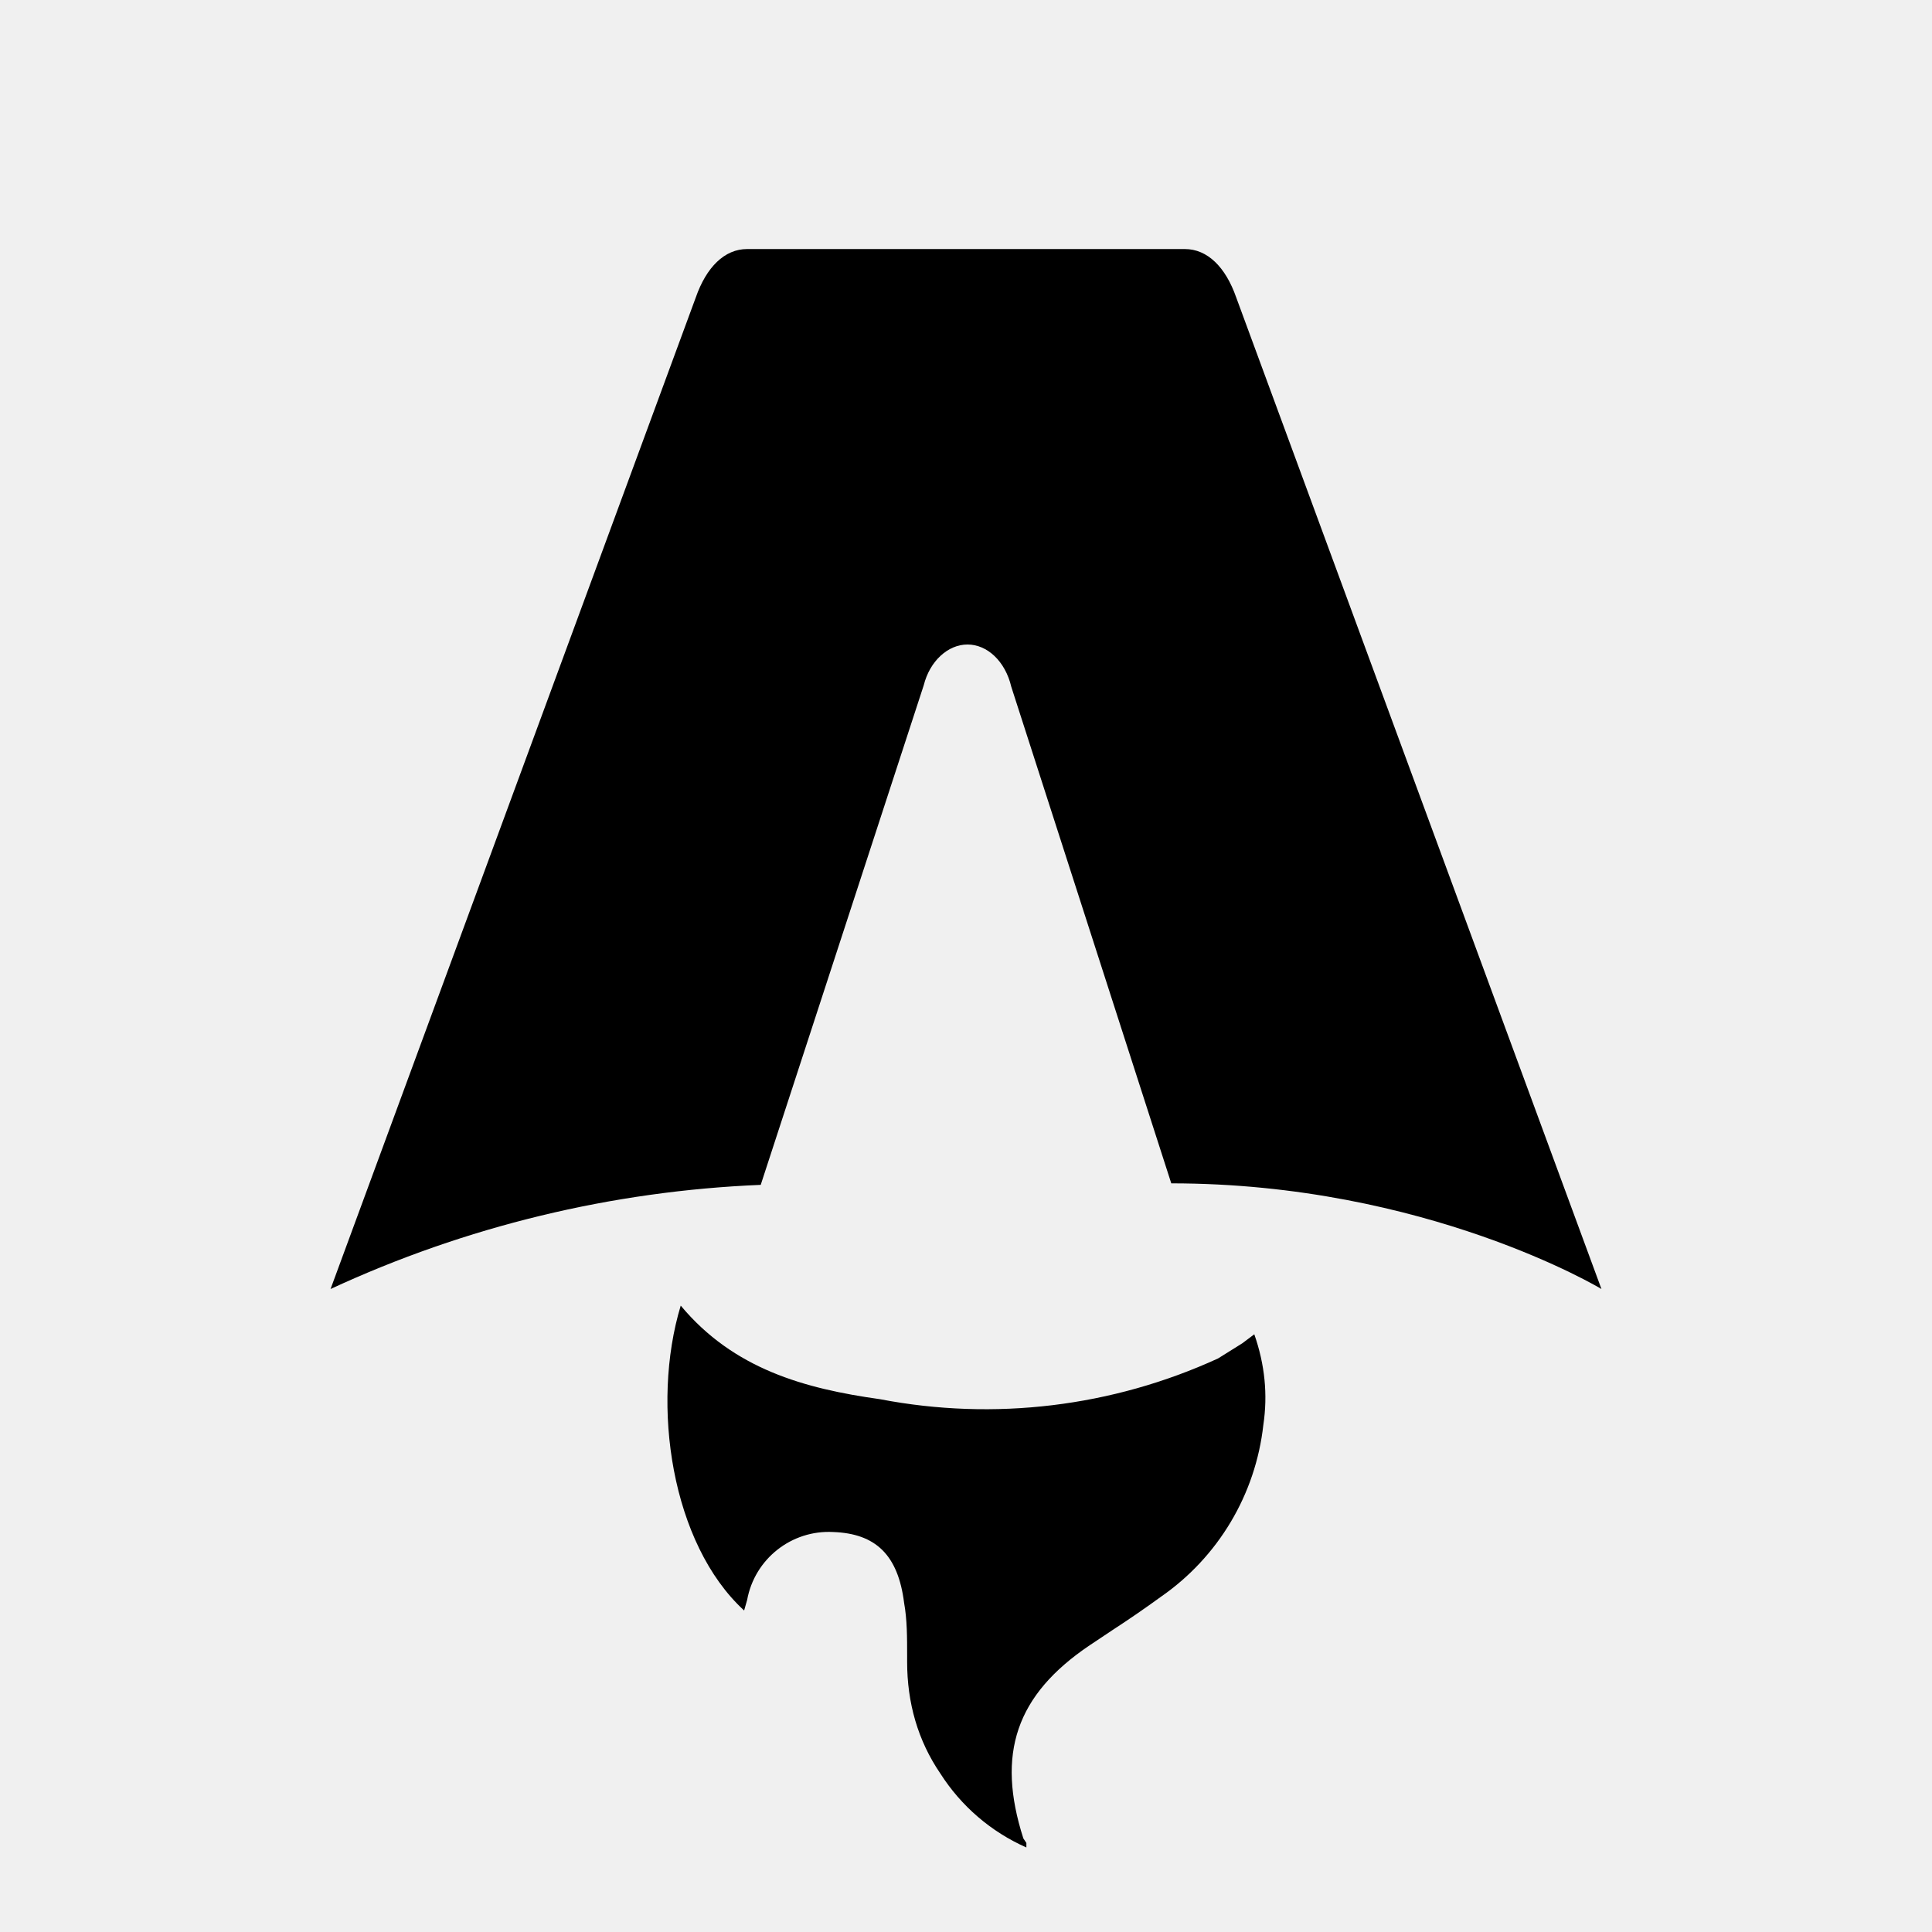
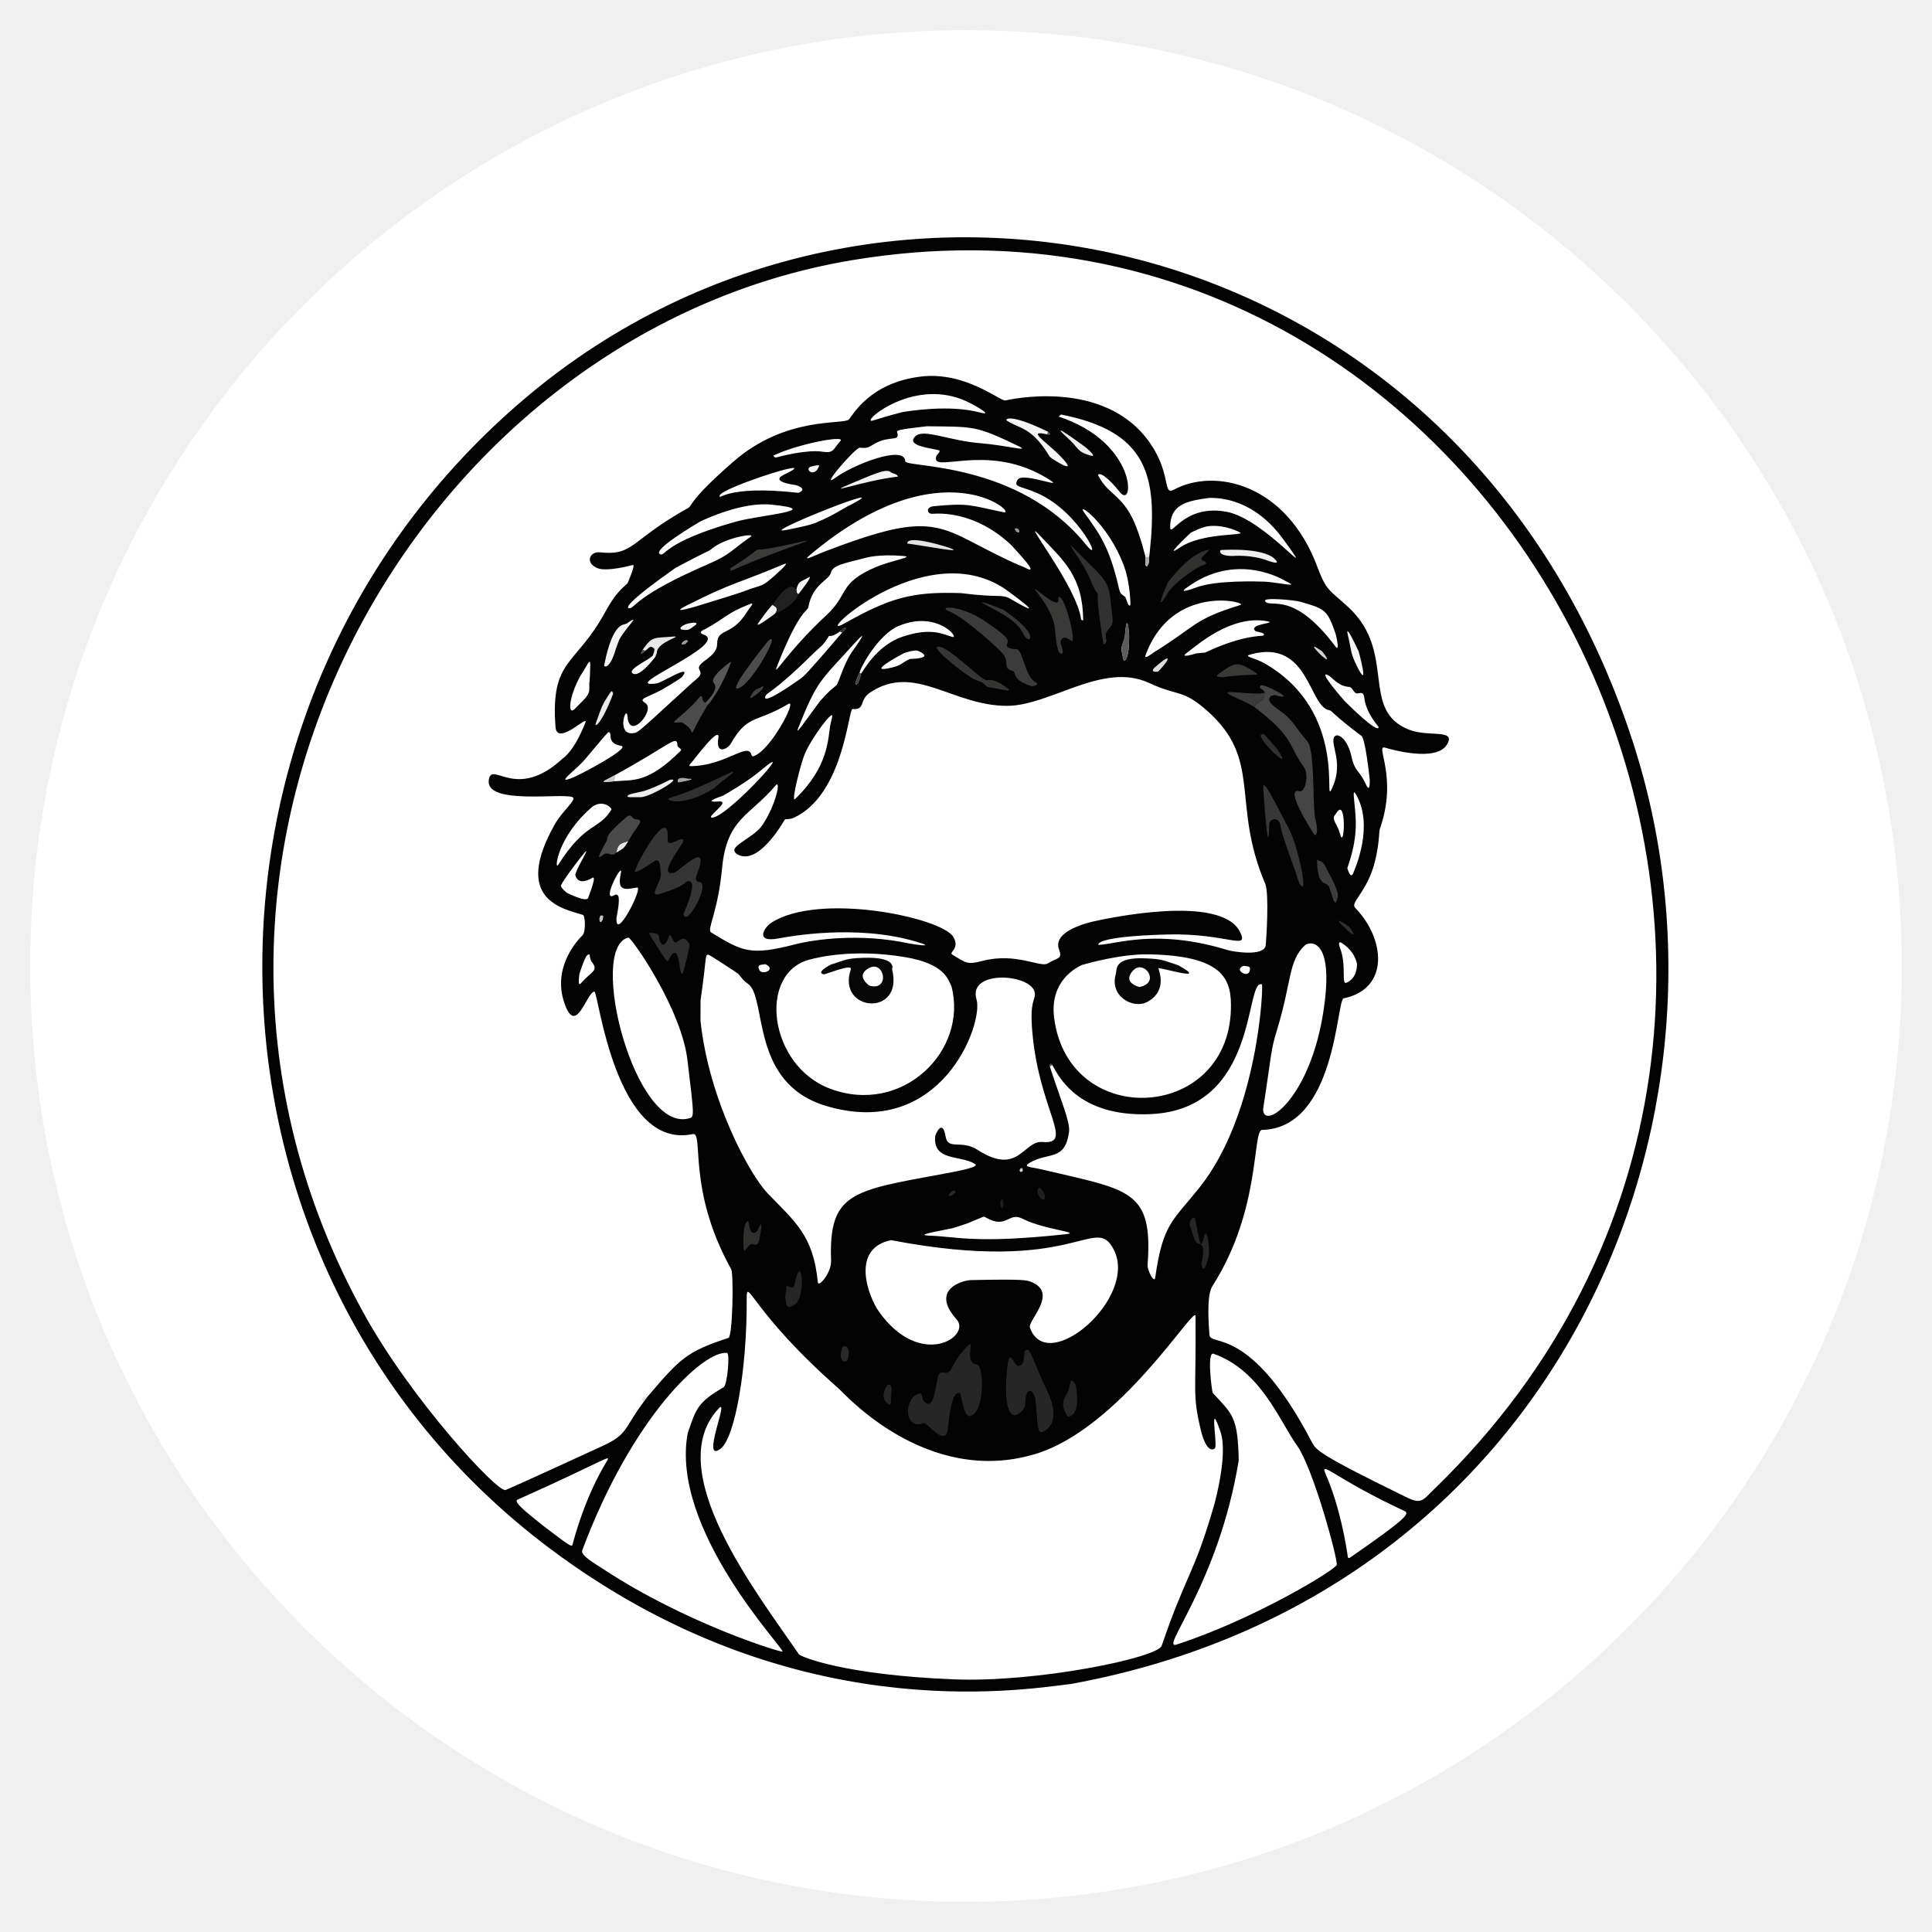
- <svg xmlns="http://www.w3.org/2000/svg" fill="none" viewBox="0 0 128 128">
-   <path d="M50.4 78.5a75.1 75.1 0 0 0-28.5 6.9l24.2-65.7c.7-2 1.9-3.2 3.4-3.2h29c1.5 0 2.7 1.2 3.4 3.2l24.2 65.7s-11.6-7-28.5-7L67 45.5c-.4-1.7-1.6-2.8-2.9-2.8-1.3 0-2.5 1.1-2.9 2.7L50.4 78.5Zm-1.1 28.2Zm-4.2-20.2c-2 6.6-.6 15.8 4.2 20.2a17.5 17.5 0 0 1 .2-.7 5.5 5.5 0 0 1 5.7-4.5c2.8.1 4.3 1.5 4.7 4.7.2 1.1.2 2.3.2 3.5v.4c0 2.7.7 5.2 2.2 7.4a13 13 0 0 0 5.7 4.9v-.3l-.2-.3c-1.8-5.6-.5-9.5 4.4-12.8l1.5-1a73 73 0 0 0 3.2-2.2 16 16 0 0 0 6.8-11.4c.3-2 .1-4-.6-6l-.8.6-1.6 1a37 37 0 0 1-22.4 2.7c-5-.7-9.7-2-13.2-6.2Z" />
-   <style>
-         path { fill: #000; }
-         @media (prefers-color-scheme: dark) {
-             path { fill: #FFF; }
-         }
-     </style>
+ <svg xmlns="http://www.w3.org/2000/svg" viewBox="0 0 128 128" style="fill-rule:evenodd;clip-rule:evenodd;stroke-linejoin:round;stroke-miterlimit:2;">
+   <circle cx="64" cy="64" r="62" fill="#fff" />
+   <g transform="translate(11 11) scale(0.0845)">
+     <g>
+       <g transform="matrix(1.119141,0,0,1.119141,71,53)">
+         <path d="M570.445,1016.104C534.068,1020.445 373.217,1047.16 205.169,920.956C-55.856,724.925 -64.457,328.58 188.754,114.807C437.549,-95.237 844.808,-7.801 963.666,354.444C1051.768,622.95 908.727,954.412 570.445,1016.104ZM273.9,814.8C270.329,814.661 269.405,815.573 270.922,818.819C257.123,837.183 260.469,841.027 242.421,849.328C236.992,851.825 178.773,878.605 174.407,880.21C168.941,882.22 108.502,817.182 74.959,756.235C-99.531,439.188 111.218,69.385 417.511,18.548C884.42,-58.948 1177.001,538.512 825.305,879.293C816.9,887.438 816.213,890.475 805.599,885.294C743.702,855.083 742.125,852.062 739.283,846.617C696.224,764.133 668.233,780.048 667.558,771.496C665.39,744.019 668.479,739.156 669.97,736.808C703.904,683.39 697.42,628.086 704.488,627.918C756.32,626.69 756.499,536.787 761.576,535.743C793.993,529.074 790.693,493.938 769.666,472.338C766.257,468.836 776.102,462.448 781.8,445.599C786.536,431.597 786.377,418.697 786.776,417.581C799.962,380.695 783.32,357.97 790.522,360.098C793.887,361.092 827.15,370.922 834.307,357.394C839.874,346.871 821.181,352.901 807.478,347.556C772.637,333.963 799.182,293.699 765.113,261.933C751.726,249.451 749.619,250.783 743.22,233.601C721.444,175.132 671.265,163.874 642.473,179.452C634.809,183.599 640.895,168.388 626.018,146.843C593.824,100.218 525.391,116.766 524.552,116.877C520.775,117.376 496.555,96.435 465.452,100.129C429.728,104.372 417.682,127.127 415.067,130.077C411.373,134.244 371.247,127.205 333.86,159.888C302.46,187.337 305.477,190.461 302.32,192.218C261.345,215.019 264.586,225.832 240.525,223.271C233.474,222.521 229.858,230.472 238.592,234.28C245.015,237.081 261.585,232.669 263.519,232.154C264.494,231.894 264.844,232.955 260.183,244.317C259.116,246.917 253.777,247.584 243.883,265.705C223.545,302.958 205.859,297.76 209.407,345.504C210.463,359.719 232.822,336.304 230.379,342.482C222.254,363.032 215.245,366.998 214.093,368.053C181.671,397.767 164.889,369.142 162.702,382.538C159.745,400.653 213.909,391.641 221.365,394.813C224.712,396.237 214.151,404.548 208.948,413.769C179.143,466.583 214.267,472.831 228.597,477.273C230.384,477.827 230.615,489.265 228.45,491.45C225.555,494.373 205.585,514.536 216.544,541.484C224.345,560.665 231.233,531.854 236.629,530.97C239.417,530.514 251.014,642.365 305.554,630.848C313.663,629.136 301.171,669.203 332.492,725.504C334.296,728.745 333.594,772.662 330.571,773.652C301.174,783.278 296.814,787.942 273.9,814.8ZM670.888,890.588C656.585,940.059 651.601,938.04 634.08,989.348C631.231,997.69 547.14,1015.19 488.489,1012.848C411.765,1009.784 381.11,997.032 379.88,995.23C350.858,952.733 283.009,866.297 323.848,822.958C331.486,814.852 310.717,862.381 325.192,851.183C335.004,843.592 343.677,795.865 343.367,746.499C343.262,729.697 346.372,755.11 407.81,809.141C412.091,812.906 469.485,877.744 545.373,855.041C605.173,837.151 657.732,749.328 657.814,758.36C658.307,812.444 655.507,812.67 661.358,837.536C665.615,855.628 671.173,851.814 671.605,850.56C673.056,846.352 667.087,815.16 675.333,839.548C680.506,854.849 671.953,886.63 670.888,890.588ZM589.626,498.29C589.872,492.071 634.562,491.078 638.516,490.99C679.649,490.076 695.114,502.352 689.203,489.649C676.33,461.982 594.619,480.033 586.579,481.809C584.126,482.351 557.04,488.334 562.22,501.621C564.92,508.547 560.538,507.245 554.347,511.279C549.363,514.526 532.202,503.36 508.507,509.528C497.554,512.38 497.317,510.934 487.627,505.308C484.25,503.347 493.147,501.345 488.118,492.723C480.215,479.174 394.442,461.08 360.65,482.745C356.027,485.709 348.326,496.993 365.563,493.786C373.101,492.383 419.627,483.727 461.38,495.816C479.217,500.981 457.847,497.434 457.522,497.364C422.285,489.708 390.057,494.667 377.591,497.855C345.852,505.973 340.713,503.124 318.44,489.571C315.167,487.579 323.147,476.098 326.126,444.474C329.421,409.49 345.65,407.957 363.598,386.616C367.483,381.995 364.008,400.082 354.336,414.381C347.5,424.488 327.076,430.046 337.647,435.232C351.693,442.123 368.251,413.591 369.876,410.793C370.602,409.542 372.729,410.924 376.376,409.24C411.375,393.079 414.55,332.861 417.489,333.085C426.686,333.788 422.091,326.717 429.596,321.647C460.755,300.598 487.208,330.701 525.5,330.829C556.099,330.932 592.759,299.637 625.351,314.823C645.629,324.272 648.418,319.002 665.315,333.703C705.29,368.482 682.348,398.435 706.624,455.444C709.529,462.267 707.367,495.111 707.002,498.454C706.071,506.967 683.091,502.794 680.638,502.038C630.203,486.5 602.014,498.058 589.626,498.29ZM310.982,551.486C311.113,537.577 310.95,537.653 311.123,536.464C315.465,506.673 313.948,505.159 316.489,505.161C317.304,505.162 337.171,518.251 337.439,518.555C340.804,522.382 340.251,522.673 344.373,525.669C357.828,535.45 345.407,594.911 398.649,611.02C479.556,635.501 509.459,553.329 504.38,536.537C497.874,515.032 544.589,518.546 545.269,532.492C545.512,537.479 541.542,537.101 543.482,559.502C548.203,614.017 573.354,638.357 550.5,636.386C537.293,635.247 533.821,660.491 505.219,641.948C493.646,634.445 484.391,642.487 482.701,632.475C480.486,619.357 475.487,631.329 475.386,632.486C473.841,650.04 493.124,645.446 503.299,651.744C506.634,653.808 494.185,656.298 480.572,658.804C417.21,670.472 400.772,671.922 402.485,719.5C402.792,728.034 393.594,738.727 393.198,734.612C390.023,701.671 377.119,692.213 357.864,672.17C345.888,659.705 317.075,607.943 310.982,551.486ZM302.03,840.402C289.488,908.115 370.571,992.042 368.444,993.413C367.36,994.112 301.178,973.83 243.725,936.139C236.729,931.55 226.778,926.082 228.165,922.382C263.325,828.553 313.387,782.184 329.562,784.174C331.834,784.453 329.694,806.723 327.278,808.142C308.951,818.9 308,822.913 302.03,840.402ZM688.08,859.487C687.417,828.698 683.843,827.371 669.89,812.192C669.349,811.604 665.507,783 670.437,784.738C703.664,796.449 716.749,832.097 728.985,849.144C739.955,864.428 756.999,926.393 756.776,932.532C756.661,935.722 698.529,971.004 644.497,988.481C632.269,992.436 673.826,946.115 688.08,859.487ZM578.427,512.295C582.093,511.253 605.845,504.498 625.497,504.917C674.772,505.968 682.286,520.623 682.621,539.498C684.082,621.954 568.97,629.143 558.757,549.473C555.345,522.861 575.367,513.696 578.427,512.295ZM486.829,527.373C498.63,572.383 452.444,618.146 401.686,599.009C358.775,582.831 350.833,518.06 387.516,508.563C392.701,507.22 417.791,500.724 454.436,506.894C482.062,511.545 484.442,522.467 486.829,527.373ZM557.492,582.51C561.179,588.566 574.172,619.258 626.517,616.851C702.579,613.354 692.043,521.578 704.312,525.951C705.482,526.368 701.888,616.711 660.453,668.463C641.535,692.091 634.979,693.575 629.543,731.517C628.938,735.739 623.94,726.313 624.222,722.478C628.101,669.705 611.634,670.145 550.458,655.69C542.145,653.726 536.67,653.998 541.256,651.186C554.62,642.991 566.233,650.315 569.178,629.47C570.177,622.397 563.401,607.23 555.722,583.499C555.849,583.398 555.856,583.457 557.492,582.51ZM444.505,705.151C574.427,730.122 587.012,686.196 600.404,711.551C618.197,745.239 553.767,800.711 541.797,766.42C540.091,761.534 562.212,742.081 542.554,734.371C539.42,733.142 537.437,732.364 500.493,733.138C494.513,733.264 471.681,739.743 490.373,760.613C501.161,772.659 465.054,796.136 435.96,755.163C428.9,745.22 415.527,711.145 444.505,705.151ZM302.031,580.53C306.535,617.519 306.544,618.709 303.556,619.647C265.06,631.733 231.579,500.037 260.437,493.158C262.38,492.695 298.502,543.959 302.031,580.53ZM705.141,613.465C711.373,573.216 710.229,573.084 715.036,557.374C725.252,523.985 722.686,509.554 734.519,498.522C737.261,495.965 755.166,492.248 747.614,543.517C738.38,606.199 705.378,628.723 705.141,613.465ZM469.522,134.958C502.754,135.382 503.346,134.257 533.39,148.668C543.274,153.409 525.558,148.307 507.469,146.872C484.915,145.082 467.623,136.534 461.761,141.809C453.818,148.955 474.122,150.405 478.205,151.862C479.538,152.338 476.387,155.391 476.367,155.443C471.088,169.319 509.862,146.24 551.246,169.897C572.771,182.201 536.34,165.73 532.976,172.691C530.38,178.063 534.832,176.403 547.294,181.96C576.892,195.157 593.899,233.747 581.125,217.957C533.577,159.187 454.584,164.1 454.446,159.5C454.085,147.502 417.331,162.214 405.699,170.914C393.196,180.266 419.608,149.703 422.611,149.972C428.574,150.505 428.357,149.724 433.67,146.832C443.767,141.335 450.888,146.016 448.808,139.377C448.301,137.76 449.205,137.279 469.522,134.958ZM528.753,218.245C532.869,222.868 549.682,240.302 538.303,233.987C535.263,232.301 534.682,233.566 499.22,214.996C472.153,200.822 456.8,200.297 398.506,222.516C390.416,225.6 381.295,230.537 387.98,224.923C480.428,147.282 534.021,197.358 523.433,195.196C499.096,190.227 499.196,188.606 474.529,190.958C468.422,191.541 469.765,196.526 473.5,196.279C478.246,195.966 503.413,194.304 528.753,218.245ZM201.347,905.684C193.509,899.205 179.081,888.643 182.77,886.994C242.997,860.069 248.512,854.861 245.651,859.545C230.061,885.068 222.641,913.511 221.354,918.443C220.875,920.28 219.505,919.546 201.347,905.684ZM764.139,924.538C763.447,920.037 759.231,892.603 749.2,869.606C744.211,858.166 754.114,871.626 804.259,894.952C807.872,896.632 806.181,899.83 766.409,927.328C764.205,928.851 764.582,927.048 764.139,924.538ZM779.859,382.492C779.873,382.831 780.275,392.847 777.11,385.716C772.648,375.668 769.409,377.283 767.131,366.58C763.874,351.279 754.196,347.725 754.378,355.496C754.535,362.213 760.839,373.384 753.15,389.241C747.007,401.908 765.214,335.251 706.611,301.31C698.624,296.684 690.572,296.355 696.587,294.731C737.298,283.744 737.072,331.219 751.458,333.901C753.738,334.326 752.776,335.863 774.13,351.962C776.759,353.945 779.591,380.022 779.859,382.492ZM563.528,126.711C624.591,138.704 631.388,169.964 625.696,223.519C623.783,224.17 623.704,223.803 622.534,225.498C620.584,219.134 621.184,219.127 617.07,207.662C608.062,182.558 596.93,184.016 589.65,169.45C588.962,168.074 592.561,165.885 604.881,181.188C614.962,193.711 617.376,146.387 561.876,128.175L563.528,126.711ZM284.372,319.26C285.516,318.599 297.043,311.94 298.268,310.339C305.632,300.717 283.926,314.594 280.435,315.089C251.332,319.219 332.146,287.644 313.272,280.943C308.32,279.185 313.804,277.36 314.711,276.853C330.203,268.181 328.885,266.137 345.508,259.572C349.468,258.008 346.012,261.133 343.335,265.396C332.599,282.496 322.72,275.984 322.651,287.491C322.592,297.351 307.202,300.251 310.291,305.618C312.532,309.512 309.395,310.801 304.384,315.366C267.583,348.884 267.743,349.613 263.473,350.013C251.718,351.116 259.22,329.179 259.86,338.374C261.069,355.735 279.886,333.518 272.293,328.829C267.075,325.606 273.088,325.469 284.372,319.26ZM426.434,227.2C426.773,227.141 435.25,224.333 453.405,225.852C460.963,226.485 445.084,228.857 433.598,233.732C407.795,244.682 414.774,252.841 399.754,266.781C370.201,294.208 360.193,314.121 365.245,301.483C380.829,262.497 385.918,265.081 386.581,261.517C389.599,245.292 401.292,242.759 402.394,237.465C403.545,231.933 414.222,230.524 426.434,227.2ZM493.479,251.847C458.46,250.582 442.988,255.601 411.44,273.295C387.82,286.543 467.209,210.741 524.253,248.875C524.795,249.238 559.337,274.106 528.295,255.965C521.867,252.209 521.23,255.409 493.479,251.847ZM346.746,365.422C344.568,355.421 328.426,373.143 303.701,373.063C302.106,373.057 304.864,370.35 305.046,370.171C305.813,369.418 325.145,343.296 323.512,353.501C321.577,365.595 330.126,360.981 332.209,357.329C344.023,336.626 349.676,343.06 372.51,329.54C379.344,325.493 359.517,363.597 347.572,366.235L346.746,365.422ZM487.571,696.8C498.457,693.425 498.262,693.335 508.645,688.938C509.931,688.394 509.871,688.932 513.462,690.586C525.944,696.338 527.179,685.312 536.673,690.167C552.088,698.048 579.134,699.699 566.397,701.051C503.491,707.726 491.643,702.749 471.262,701.982C461.965,701.631 473.188,699.682 487.571,696.8ZM667.498,185.132C669.675,185.341 696.455,182.919 719.06,213.83C745.846,250.458 707.17,199.908 679.433,194.843C647.306,188.977 639.149,217.152 640.111,203.486C641.15,188.738 653.816,187.063 667.498,185.132ZM628.46,293.436C628.077,293.736 621.546,298.852 622.748,295.523C641.208,244.394 695.309,258.349 689.268,260.189C655.804,270.382 658.283,275.134 628.46,293.436ZM310.649,201.758C314.355,200.009 340.145,187.837 360.464,189.851C399.444,193.715 352.201,197.111 335.597,201.819C283.781,216.512 286.559,226.703 282.502,224.495C277.149,221.582 308.158,203.232 310.649,201.758ZM293.367,234.268C316.186,221.973 316.623,222.734 318.309,221.243C327.869,212.784 350.174,209.525 346.241,212.271C331.193,222.778 332.416,224.599 315.659,231.862C266.184,253.304 265.156,262.059 261.486,262.414C258.1,262.743 259.347,258.205 293.367,234.268ZM452.416,125.05C431.189,130.566 429.956,132.261 430.216,130.452C430.785,126.497 465.505,100.548 500.285,118.914C500.916,119.246 518.015,128.275 506.548,125.251C485.149,119.609 456.688,124.34 452.416,125.05ZM401.878,344.541C400.278,353.917 400.727,373.655 377.271,396.099C374.183,399.053 381.236,371.238 383.974,364.705C388.864,353.035 404.474,332.444 403.237,338.498C403.138,338.984 403.136,338.946 401.878,344.541ZM658.461,294.046C657.944,294.208 645.88,297.966 651.699,293.72C658.308,288.898 682.233,267.081 707.512,271.464C716.687,273.055 694.537,273.083 699.65,278.351C700.486,279.212 707.219,279.325 705.451,281.451C704.689,282.366 692.376,280.393 664.501,293.503C664.501,293.503 658.945,294.003 658.461,294.046ZM251.325,379.184C290.409,357.839 294.55,350.736 294.813,358.453C294.869,360.109 298.369,361.06 297.15,362.273C274.087,385.215 264.085,382.589 250.542,383.661C251.102,382.55 250.911,382.559 251.325,379.184ZM422.449,307.517C423.296,303.272 435.978,280.68 449.686,274.906C476.892,263.448 492.741,283.929 487.498,282.549C481.306,280.92 472.944,275.507 452.474,282.419C433.833,288.714 424.527,307.511 423.453,308.259L422.449,307.517ZM705.488,243.804C701.725,243.677 672.364,242.685 658.596,247.786C658.002,248.007 645.578,252.61 650.728,248.711C686.685,221.487 720.476,243.231 721.396,243.657C730.838,248.026 718.727,244.969 708.455,243.972C707.469,243.876 706.474,243.9 705.488,243.804ZM235.404,401.373C242.96,396.248 249.176,402.579 248.587,403.54C239.638,418.136 230.464,411.986 211.268,442.267C208.484,446.658 210.386,422.6 235.404,401.373ZM311.367,260.085C310.611,260.323 286.883,267.786 301.462,260.438C334.582,243.744 335.385,245.898 369.508,231.555C375.137,229.189 361.415,240.924 360.598,241.623C354.037,247.234 353.642,246.233 345.663,248.99C344.642,249.343 344.875,249.964 311.367,260.085ZM377.587,176.123C386.779,178.877 379.959,181.638 379.499,181.585C327.435,175.682 323.546,187.79 324.431,183.472C325.57,177.911 399.612,154.381 369.65,168.793C359.073,173.881 376.729,176.019 377.587,176.123ZM394.643,327.624C382.228,344.393 376.879,352.729 379.767,345.552C392.997,312.68 394.782,313.635 418.471,287.468C431.562,273.006 418.207,291.519 417.996,291.797C411.606,300.236 407.778,314.934 406.298,316.305C402.457,319.862 402.039,319.263 394.643,327.624ZM604.174,248.547C597.673,220.148 591.098,210.948 579.776,195.35C573.713,186.997 596.332,202.537 607.544,232.483C612.191,244.894 612.284,260.092 612.143,260.259C610.512,262.179 609.279,255.076 608.502,254.497C605.377,252.169 605.135,252.333 604.174,248.547ZM756.04,280.612C756.202,281.281 759.234,293.803 755.799,289.22C725.676,249.015 710.041,263.076 706.536,257.481C704.701,254.553 727.349,256.752 731.372,257.929C748.716,263 750.114,263.432 756.04,280.612ZM243.443,352.454C246.35,349.484 246.219,349.222 246.576,349.253C249.986,349.549 244.281,356.883 255.414,358.848C262.335,360.07 228.953,377.905 222.553,380.645C207.444,387.113 223.447,376.122 230.16,368.223C236.945,360.239 236.716,360.327 243.443,352.454ZM762.393,327.601C761.242,326.292 742.993,305.525 750.569,309.296C753.898,310.953 757.453,317.057 765.499,317.568C767.957,317.723 768.644,322.708 771.458,322.084C776.586,320.948 775.44,323.496 776.646,328.456C778.87,337.61 785.821,345.074 785.964,345.513C786.698,347.764 783.083,348.156 762.393,327.601ZM408.608,278.817C409.14,279.043 409.671,279.269 410.203,279.495C384.957,309.005 383.665,309.929 380.815,311.967C379.028,313.246 354.757,330.61 356.349,324.444C357.229,321.039 360.121,323.604 389.074,295.083C395.512,288.741 396.278,289.547 400.992,281.925C401.338,281.365 402.153,283.33 408.608,278.817ZM326.65,393.83C328.975,392.521 343.622,384.273 354.33,375.232C379.892,353.65 330.762,407.979 319.531,409.095C313.149,409.729 333.826,396.953 323.427,397.826C311.323,398.842 326.26,393.957 326.65,393.83ZM579.098,271.131C578.982,271.069 577.646,270.357 577.646,270.357C575.15,247.497 532.792,194.671 549.162,211.91C565.768,229.397 578.994,240.528 579.098,271.131ZM217.32,461.784C216.905,461.448 212.608,457.965 213.328,456.439C215.334,452.186 224.681,440.07 225.739,438.699C239.153,421.312 222.529,446.644 223.337,449.536C225.655,457.837 235.317,451.156 235.531,451.153C236.7,451.14 237.255,451.952 232.286,465.393C231.086,468.642 218.423,462.333 217.32,461.784ZM252.154,479.462C253.429,472.3 255.793,460.447 250.505,463.515C240.788,469.152 257.525,437.723 255.136,448.493C252.235,461.563 259.003,459.309 266.558,458.118C271.212,457.384 251.208,496.843 252.154,479.462ZM764.172,444.532C764.262,443.498 770.348,429.328 770.092,412.507C769.906,400.272 766.897,387.257 770.163,392.792C782.899,414.386 769.925,444.233 768.153,448.309C766.354,452.449 764.288,444.955 764.172,444.532ZM654.508,209.512C655.489,209 662.584,205.293 667.531,204.863C679.387,203.835 689.269,209.469 689.356,209.594C690.751,211.579 661.956,209.609 646.721,219.99C634.269,228.473 653.746,210.226 654.508,209.512ZM554.273,138.706C554.354,139.886 554.395,139.768 553.504,140.576C538.752,137.241 553.718,145.927 564.061,156.885C576.957,170.547 556.267,157.245 555.731,156.358C543.087,135.432 535.298,137.088 525.795,131.121C523.799,129.867 527.638,125.712 554.273,138.706ZM393.632,201.702C391.961,202.637 389.438,204.047 370.467,207.73C349.64,211.773 458.398,168.634 412.677,191.833C412.145,192.103 401.054,198.857 393.632,201.702ZM361.837,155.658C377.818,147.627 412.991,140.828 409.05,145.242C403.675,151.262 404.477,154.016 396.469,152.786C385.488,151.098 367.01,156.038 364.522,156.703C362.596,157.218 362.993,156.108 361.837,155.658ZM226.89,309.75C231.555,302.939 233.868,296.105 233.757,302.398C233.542,314.578 233.021,314.47 233.08,315.52C233.514,323.249 232.511,323.25 222.913,332.98C217.944,338.017 218.454,325.017 226.89,309.75ZM770.906,511.425C770.938,512.643 771.169,521.527 763.602,524.798C759.703,526.483 763.77,512.833 759.121,500.637C759.012,500.35 756.883,494.765 760.277,496.983C769.508,503.018 770.527,510.304 770.906,511.425ZM251.794,290.573C247.615,305.501 243.291,303.64 243.513,302.499C249.608,271.276 257.42,274.46 259.303,273.139C270.716,265.134 258.007,276.594 253.98,284.721C253.759,285.169 253.819,285.154 251.794,290.573ZM453.659,293.843C454.417,293.587 461.218,291.285 463.555,292.344C475.877,297.929 457.798,297.932 457.699,297.978C451.501,300.87 452.296,302.155 445.579,303.862C424.472,309.222 452.748,294.323 453.659,293.843ZM683.508,225.826C673.236,225.746 674.858,221.726 675.573,221.682C678.749,221.489 708.211,219.697 714.571,229.459C716.218,231.987 709.058,229.316 708.61,229.15C696.366,224.583 684.608,225.833 683.508,225.826ZM449.247,170.236C424.291,173.116 394.306,184.543 417.585,174.662C436.356,166.694 441.669,164.637 444.656,167.367C445.351,168.002 449.213,168.443 449.247,170.236ZM226.222,518.448C226.56,517.388 229.866,507.022 231.581,505.612C234.462,503.244 232.558,507.282 234.863,510.25C239.869,516.695 234.654,516.604 227.231,525.205C224.659,528.185 226.136,518.987 226.222,518.448ZM772.076,292.667C772.309,293.518 779.826,320.856 771.207,303.662C765.975,293.226 767.337,292.906 764.588,281.501C762.05,270.974 771.624,291.691 772.076,292.667ZM269.478,394.805C260.429,394.827 260.135,394.943 259.926,394.207C259.433,392.464 267.685,391.718 272.398,390.188C279.778,387.792 289.318,382.708 289.53,382.666C299.372,380.717 276.274,394.371 269.478,394.805ZM270.511,291.5C277.206,281.812 278.742,283.454 290.522,282.405C301.34,281.442 280.644,285.437 280.425,293.471C280.407,294.132 279.431,296.271 279.324,296.506C278.744,296.224 278.163,295.943 277.583,295.661C277.992,294.099 279.336,291.363 278.444,290.589C275.581,288.104 275.444,290.035 272.346,292.161C271.734,291.94 271.122,291.72 270.511,291.5ZM611.28,280.505C611.639,299.37 607.712,300.033 607.379,298.59C605.608,290.92 605.172,290.749 608.22,283.433C608.238,283.392 609.531,261.625 611.28,280.505ZM755.57,412.456C753.921,408.5 754.664,408.468 757.056,405.124C763.537,396.063 762.208,430.474 759.389,421.576C757.871,416.784 757.884,416.908 755.57,412.456ZM455.842,217.101C455.699,211.113 479.408,218.293 481.367,218.886C503.644,225.632 466.698,218.403 455.842,217.101ZM248.495,320.493C249.603,321.23 249.544,321.191 249.703,322.541C241.974,343.135 236.07,347.281 237.833,342.525C242.123,330.959 241.533,330.769 248.495,320.493ZM580.52,149.478C580.967,149.846 589.477,156.871 584.498,155.529C574.518,152.84 576.204,150.35 568.561,143.453C551.8,128.33 579.657,148.842 580.52,149.478ZM361.424,260.057C361.95,260.66 366.669,261.85 363.25,266.205C362.408,266.844 347.904,277.859 351.661,272.554C358.248,263.252 360.529,260.957 361.424,260.057ZM277.583,295.661C278.163,295.943 278.744,296.224 279.324,296.506C278.384,297.756 268.409,311.012 263.662,308.203C259.162,305.54 274.134,299.089 277.583,295.661ZM378.167,249.52C379.602,243.254 380.967,244.237 386.624,240.881C390.96,238.309 380.222,251.776 379.538,252.634C378.061,251.508 378.423,251.394 378.167,249.52ZM630.687,302.73C631.201,302.272 639.063,295.266 638.145,298.448C637.454,300.845 632.26,306.145 631.671,306.746C631.389,307.033 623.997,307.803 630.687,302.73ZM296.835,276.444C298.84,272.478 311.726,271.186 307.342,274.329C302.977,277.459 303.076,278.172 297.579,277.336L296.835,276.444ZM691.551,512.959C695.004,513.549 696.627,513.042 695.752,516.575C694.432,521.907 684.117,515.552 691.551,512.959ZM356.44,511.82C364.599,515.471 353.942,520.089 352.113,515.694C350.629,512.127 352.543,512.39 356.44,511.82ZM392.643,165.587C388.766,169.942 384.056,164.493 388.376,163.24C388.825,163.109 393.852,161.651 394.19,162.615C394.278,162.868 394.075,162.835 392.643,165.587ZM260.474,425.481C257.358,430.826 257.176,430.554 251.93,433.696C253.42,427.296 254.38,427.568 260.474,425.481ZM251.325,379.184C250.911,382.559 251.102,382.55 250.542,383.661C250.071,383.734 239.317,385.41 244.662,382.696C248.127,380.936 247.902,380.988 251.325,379.184ZM302.106,381.898C310.86,381.775 295.609,384.454 295.515,384.441C294.996,384.366 293.371,379.884 302.106,381.898ZM422.449,307.517L423.453,308.259C421.865,316.774 419.643,316.143 419.504,315.498C419.228,314.212 422.154,308.13 422.449,307.517ZM622.634,226.499C623.529,226.502 624.424,226.505 625.319,226.508C624.83,230.204 625.879,230.412 623.612,233.254L622.816,232.388L622.634,226.499ZM746.426,292.574C746.607,292.799 754.151,302.167 746.68,296.185C746.454,296.004 733.788,283.814 746.426,292.574ZM242.553,480.509C240.102,485.762 239.258,477.853 241.522,477.708C243.549,477.578 242.622,478.537 242.553,480.509ZM300.472,287.447C294.656,289.275 299.713,284.26 301.374,284.842C303.297,285.517 301.493,285.847 300.472,287.447ZM273.9,814.8L270.922,818.819C269.405,815.573 270.329,814.661 273.9,814.8ZM625.696,223.519L625.319,226.508C624.424,226.505 623.529,226.502 622.634,226.499L622.534,225.498C623.704,223.803 623.783,224.17 625.696,223.519ZM408.608,278.817C408.849,278.606 411.614,276.175 411.614,276.175C414.489,276.25 411.924,277.361 410.203,279.495C409.671,279.269 409.14,279.043 408.608,278.817ZM536.818,656.579C534.547,658.9 533.835,655.363 535.572,654.861C537.004,654.446 536.437,655.256 536.818,656.579ZM270.511,291.5C271.122,291.72 271.734,291.94 272.346,292.161C272.261,292.292 267.152,297.371 270.511,291.5ZM554.273,138.706C558.284,141.683 553.656,140.631 553.504,140.576C554.395,139.768 554.354,139.886 554.273,138.706ZM557.492,582.51C555.856,583.457 555.849,583.398 555.722,583.499C555.722,581.626 556.5,581.052 557.492,582.51Z" style="fill:rgb(2,2,2);fill-opacity:0.99;" />
+         <path d="M477.659,799.568C479.269,797.967 479.053,797.382 480.412,797.758C488.206,799.91 484.711,793.306 497.692,779.666C504.537,772.475 494.72,790.939 504.521,792.317C509.67,793.041 509.559,819.638 503.298,826.285C494.852,835.252 494.602,813.411 492.549,812.416C486.314,809.394 484.323,837.333 484.135,838.413C482.116,849.972 469.377,832.511 467.438,833.294C453.618,838.873 452.836,815.625 464.503,812.516C466.649,811.944 465.916,816.569 467.697,818.282C474.937,825.247 475.467,807.016 477.659,799.568Z" style="fill:rgb(37,38,37);" />
+         <path d="M298.628,426.564C294.829,432.756 281.337,450.771 292.548,447.666C296.32,446.622 315.706,426.229 310.103,444.376C308.391,449.921 305.459,453.403 310.548,454.349C318.039,455.741 300.596,487.087 299.123,476.605C299.078,476.284 310.928,451.401 301.56,453.841C299.938,454.263 301.167,456.737 282.533,462.613C273.936,465.324 283.782,454.004 283.18,448.556C282.826,445.35 283.166,436.58 278.597,439.706C266.278,448.133 264.745,447.67 265.042,446.495C266.566,440.462 289.469,399.035 287.965,424.488C287.515,432.099 300.789,419.138 298.628,426.564Z" style="fill:rgb(53,53,53);" />
+         <path d="M545.425,815.519C542.339,807.075 539.817,812.071 539.625,812.555C536.986,819.198 540.676,820.716 535.522,825.522C525.04,835.296 523.361,812.063 526.304,791.477C527.789,781.095 530.744,793.191 533.501,793.283C538.902,793.464 537.532,783.325 537.937,782.978C542.243,779.297 541.437,784.419 554.272,811.595C555.145,813.443 562.783,829.613 554.249,837.145C545.411,844.944 547.978,834.204 545.425,815.519Z" style="fill:rgb(38,38,38);" />
+         <path d="M402.331,512.08C413.247,508.738 412.885,507.789 424.492,507.369C449.464,506.466 445.119,515.071 445.237,515.539C453.642,549.093 406.179,545.368 416.3,515.447C417.778,511.078 398.548,519.124 397.398,518.909C391.313,517.774 401.732,512.389 402.331,512.08ZM429.337,526.843C428.545,526.283 419.612,519.958 428.655,514.738C440.013,508.182 444.092,531.078 429.337,526.843Z" style="fill:rgb(3,3,3);fill-opacity:0.98;" />
+         <path d="M706.273,321.519C705.113,318.344 701.252,319.018 703.558,316.576C705.303,314.727 730.882,328.393 713.547,323.267C712.792,323.043 703.607,324.893 715.206,332.967C727.373,341.436 726.362,344.63 736.157,355.692C741.599,361.838 739.751,402.275 741.62,409.472C744.672,421.224 741.48,421.848 740.991,421.059C739.648,418.886 719.523,387.772 730.475,390.639C734.837,391.78 737.52,378.854 733.566,373.452C722.284,358.04 727.587,353.514 699.251,331.819C700.296,329.4 700.115,329.509 700.296,329.4C704.933,326.589 705.722,326.865 706.273,321.519Z" style="fill:rgb(69,69,69);" />
+         <path d="M645.5,512.501C668.924,525.175 632.537,513.609 631.893,514.713C631.508,515.371 638.872,529.904 624.294,538.104C614.334,543.706 597.308,534.427 601.976,518.649C602.887,515.57 600.097,506.605 623.484,507.741C634.877,508.294 634.579,509.002 645.5,512.501ZM618.49,527.794C617.55,527.55 606.769,524.755 613.683,516.65C621.473,507.517 633.941,524.878 618.49,527.794Z" style="fill:rgb(4,3,3);fill-opacity:0.98;" />
+         <path d="M543.457,317.183C528.582,312.946 532.558,307.09 529.544,306.33C522.481,304.549 527.54,300.451 523.159,294.741C520.029,290.662 495.04,268.294 485.431,264.674C475.881,261.076 492.783,259.094 512.253,272.836C525.063,281.876 527.382,283.916 525.787,287.45C524.165,291.044 531.986,291.096 532.605,291.1C536.427,291.125 538.654,310.931 545.7,314.229C549.213,315.873 543.747,317.117 543.457,317.183Z" style="fill:rgb(59,59,59);" />
+         <path d="M595.499,285.5C595.407,285.692 593.555,289.562 593.104,286.672C588.825,259.255 589.15,255.246 589.372,252.506C589.444,251.618 588.134,252.41 584.222,242.637C578.965,229.509 562.377,209.555 575.058,222.928C589.909,238.589 596.986,241.853 598.112,255.504C598.471,259.845 599.165,264.152 599.586,268.488C600.145,274.245 599.278,274.078 595.689,278.635C595.349,279.066 594.282,280.422 595.499,285.5Z" style="fill:rgb(48,49,48);" />
+         <path d="M730.282,454.593C724.254,435.783 719.222,424.818 717.271,414.546C715.994,407.826 709.541,410.2 709.48,413.493C708.907,444.243 705.371,390.498 705.238,388.473C704.638,379.35 715.68,402.993 723.114,416.712C729.622,428.721 737.909,468.158 730.282,454.593Z" style="fill:rgb(55,55,55);" />
+         <path d="M561.861,254.608C566.258,252.322 574.988,288.735 570.69,285.227C570.221,284.844 564.284,280 563.219,286.444C563.07,287.343 567.486,296.917 562.436,293.578C560.614,292.373 559.364,277.906 559.245,276.523C557.871,260.627 537.519,242.3 548.277,250.999C559.807,260.323 561.099,258.622 561.576,257.536C561.67,257.321 561.576,257.536 561.861,254.608Z" style="fill:rgb(57,57,56);" />
+         <path d="M260.474,425.481C254.38,427.568 253.42,427.296 251.93,433.696C248.315,437.357 246.533,432.107 242.468,435.445C235.435,441.22 245.411,426.071 245.579,424.508C245.79,422.541 244.52,421.404 258.894,408.936C262.798,405.549 262.997,410.197 265.514,410.274C272.553,410.489 266.947,414.022 260.474,425.481Z" style="fill:rgb(72,73,72);fill-opacity:1;" />
+         <path d="M277.479,494.517C275.777,491.217 273.636,489.552 276.528,489.91C280.85,490.444 282.057,490.127 282.095,494.488C282.1,495.045 284.849,503.353 288.8,492.626C290.486,488.049 291.307,498.354 294.396,496.231C298.958,493.093 300.293,492.884 303.15,497.698C303.981,499.099 298.892,518.039 298.432,518.412C295.441,520.842 297.113,492.097 288.366,509.367C287.7,510.681 287.043,509.665 277.479,494.517Z" style="fill:rgb(46,46,46);" />
+         <path d="M638.387,244.441C640.085,242.181 652.932,225.09 665.499,221.771C671.592,220.162 658.471,227.448 662.903,229.055C668.828,231.204 662.044,232.566 661.622,232.776C651.973,237.574 640.913,247.601 638.951,250.869C627.064,270.669 638.182,244.915 638.387,244.441Z" style="fill:rgb(49,49,48);" />
+         <path d="M527.171,319.398L526.431,320.166C512.618,317.592 512.45,318.07 511.176,316.813C507.958,313.639 507.747,314.291 503.487,312.542C497.473,310.073 474.549,291.579 476.581,289.788C481.482,285.467 508.053,313.774 511.609,312.874C517.773,311.315 526.135,318.778 527.171,319.398Z" style="fill:rgb(53,53,52);" />
+         <path d="M554.273,138.706C554.354,139.886 554.395,139.768 553.504,140.576C538.752,137.241 553.718,145.927 564.061,156.885C576.957,170.547 556.267,157.245 555.731,156.358C543.087,135.432 535.298,137.088 525.795,131.121C523.799,129.867 527.638,125.712 554.273,138.706Z" style="fill:rgb(9,7,9);fill-opacity:0.04;" />
+         <path d="M314.486,328.582L315.755,330.596C305.137,348.359 305.642,350.741 304.827,349.218C303.392,346.541 303.832,346.156 298.397,342.681C296.559,341.506 289.685,344.25 293.819,340.703C310.094,326.742 309.039,325.664 310.54,324.567C313.352,322.511 311.014,327.676 314.486,328.582Z" style="fill:rgb(76,76,76);fill-opacity:1;" />
+         <path d="M358.356,285.363C368.013,276.75 348.642,313.095 338.392,318.216C327.409,323.704 356.425,287.756 358.356,285.363Z" style="fill:rgb(76,76,76);fill-opacity:1;" />
+         <path d="M331.694,234.624C350.432,222.794 349.574,221.487 351.476,221.417C364.984,220.915 401.065,209.953 378.321,218.082C374.61,219.409 350.569,228.001 332.513,236.203L331.694,234.624Z" style="fill:rgb(59,59,58);fill-opacity:1;" />
+         <path d="M320.509,388.513C298.048,402.669 285.118,396.691 289.427,395.382C318.258,386.623 349.137,366.364 325.989,383.832C325.528,384.179 325.583,384.178 320.509,388.513Z" style="fill:rgb(49,49,49);" />
+         <path d="M573.768,806.395C574.14,808.201 578.107,827.489 568.544,828.842C568.326,828.873 561.706,820.962 567.331,813.392C570.782,808.747 569.038,798.53 573.768,806.395Z" style="fill:rgb(38,38,38);" />
+         <path d="M378.167,249.52C378.423,251.394 378.061,251.508 379.538,252.634C377.943,259.294 364.526,266.332 363.25,266.205C366.669,261.85 361.95,260.66 361.424,260.057C373.263,242.097 377.33,248.177 378.167,249.52Z" style="fill:rgb(34,34,34);fill-opacity:0.98;" />
+         <path d="M370.326,745.493C371.398,738.149 370.611,736.476 372.506,737.435C375.592,738.996 376.431,738.756 377.084,735.44C381.755,711.752 385.239,744.622 377.232,750.103C369.836,755.165 371.358,748.53 370.326,745.493Z" style="fill:rgb(38,38,38);" />
+         <path d="M742.947,438.657C748.39,440.635 747.642,441.559 750.437,446.532C751.194,447.878 758.298,460.512 757.504,464.501C755.078,476.702 752.977,458.288 750.534,456.462C747.177,453.951 743.238,455.432 742.947,438.657Z" style="fill:rgb(61,61,61);" />
+         <path d="M251.794,290.573C247.615,305.501 243.291,303.64 243.513,302.499C249.608,271.276 257.42,274.46 259.303,273.139C270.716,265.134 258.007,276.594 253.98,284.721C253.759,285.169 253.819,285.154 251.794,290.573Z" style="fill:rgb(18,15,18);fill-opacity:0.05;" />
+         <path d="M661.923,721.517C662.029,721.072 665.499,708.29 660.417,707.804C658.583,707.629 657.806,707.627 653.955,695.375C652.654,691.235 656.934,687.724 657.559,690.476C660.075,701.537 660.987,714.641 663.567,703.532C665.938,693.323 668.617,712.298 666.555,718.516C666.309,719.258 663.125,731.1 661.923,721.517Z" style="fill:rgb(38,38,38);" />
+         <path d="M683.508,225.826C673.236,225.746 674.858,221.726 675.573,221.682C678.749,221.489 708.211,219.697 714.571,229.459C716.218,231.987 709.058,229.316 708.61,229.15C696.366,224.583 684.608,225.833 683.508,225.826Z" style="fill:rgb(13,11,14);fill-opacity:0.06;" />
+         <path d="M352.106,705.401C350.809,708.264 350.715,708.777 347.671,708.018C343.773,707.045 341.566,716.836 341.212,710.565C340.145,691.688 344.521,690.922 344.673,692.394C345.915,704.412 350.906,698.801 351.167,698.158C356.127,685.892 352.224,704.829 352.106,705.401Z" style="fill:rgb(47,47,46);" />
+         <path d="M706.273,321.519C705.722,326.865 704.933,326.589 700.296,329.4C700.115,329.509 700.296,329.4 699.251,331.819C691.262,326.934 691.006,327.759 682.531,323.466C672.005,318.135 701.215,324.21 706.273,321.519Z" style="fill:rgb(58,58,58);" />
+         <path d="M676.538,310.818C673.818,310.559 671.434,310.427 673.71,308.72C685.82,299.638 687.685,299.532 700.15,307.79C703.569,310.055 695.415,308.115 676.538,310.818Z" style="fill:rgb(57,57,56);" />
+         <path d="M449.247,170.236C424.291,173.116 394.306,184.543 417.585,174.662C436.356,166.694 441.669,164.637 444.656,167.367C445.351,168.002 449.213,168.443 449.247,170.236Z" style="fill:rgb(18,15,18);fill-opacity:0.05;" />
+         <path d="M314.486,328.582C315.358,327.755 324.442,319.141 320.254,314.725C316.698,310.975 332.112,299.74 332.359,299.863C332.831,300.099 324.913,320.427 315.755,330.596L314.486,328.582Z" style="fill:rgb(88,88,87);fill-opacity:0.99;" />
+         <path d="M772.076,292.667C772.309,293.518 779.826,320.856 771.207,303.662C765.975,293.226 767.337,292.906 764.588,281.501C762.05,270.974 771.624,291.691 772.076,292.667Z" style="fill:rgb(19,16,19);fill-opacity:0.04;" />
+         <path d="M269.478,394.805C260.429,394.827 260.135,394.943 259.926,394.207C259.433,392.464 267.685,391.718 272.398,390.188C279.778,387.792 289.318,382.708 289.53,382.666C299.372,380.717 276.274,394.371 269.478,394.805Z" style="fill:rgb(16,13,18);fill-opacity:0.07;" />
+         <path d="M270.511,291.5C277.206,281.812 278.742,283.454 290.522,282.405C301.34,281.442 280.644,285.437 280.425,293.471C280.407,294.132 279.431,296.271 279.324,296.506C278.744,296.224 278.163,295.943 277.583,295.661C277.992,294.099 279.336,291.363 278.444,290.589C275.581,288.104 275.444,290.035 272.346,292.161C271.734,291.94 271.122,291.72 270.511,291.5Z" style="fill:rgb(19,16,19);fill-opacity:0.1;" />
+         <path d="M523.431,263.65C546.156,279.31 542.562,285 540.595,284.157C535.131,281.815 540.225,275.412 516.677,263.237C494.272,251.654 522.93,263.444 523.431,263.65Z" style="fill:rgb(55,55,55);" />
+         <path d="M611.28,280.505C611.639,299.37 607.712,300.033 607.379,298.59C605.608,290.92 605.172,290.749 608.22,283.433C608.238,283.392 609.531,261.625 611.28,280.505Z" style="fill:rgb(85,84,84);fill-opacity:0.95;" />
+         <path d="M455.842,217.101C455.699,211.113 479.408,218.293 481.367,218.886C503.644,225.632 466.698,218.403 455.842,217.101Z" style="fill:rgb(17,12,16);fill-opacity:0.11;" />
+         <path d="M248.495,320.493C249.603,321.23 249.544,321.191 249.703,322.541C241.974,343.135 236.07,347.281 237.833,342.525C242.123,330.959 241.533,330.769 248.495,320.493Z" style="fill:rgb(28,22,28);fill-opacity:0.09;" />
+         <path d="M714.518,360.484C729.472,381.567 697.723,351.215 704.505,350.645C706.497,350.478 706.138,351.272 714.518,360.484Z" style="fill:rgb(48,48,47);" />
+         <path d="M580.52,149.478C580.967,149.846 589.477,156.871 584.498,155.529C574.518,152.84 576.204,150.35 568.561,143.453C551.8,128.33 579.657,148.842 580.52,149.478Z" style="fill:rgb(12,9,12);fill-opacity:0.07;" />
+         <path d="M361.424,260.057C361.95,260.66 366.669,261.85 363.25,266.205C362.408,266.844 347.904,277.859 351.661,272.554C358.248,263.252 360.529,260.957 361.424,260.057Z" style="fill:rgb(15,12,15);fill-opacity:0.05;" />
+         <path d="M444.682,812.531C443.83,817.993 445.474,822.822 441.668,819.288C436.187,814.197 441.711,806.972 441.816,806.842C442.137,806.445 445.825,804.57 444.682,812.531Z" style="fill:rgb(39,38,38);" />
+         <path d="M410.356,780.411C412.995,777.489 416.261,781.217 414.227,788.422C413.102,792.41 406.639,790.238 410.356,780.411Z" style="fill:rgb(41,41,41);" />
+         <path d="M378.167,249.52C379.602,243.254 380.967,244.237 386.624,240.881C390.96,238.309 380.222,251.776 379.538,252.634C378.061,251.508 378.423,251.394 378.167,249.52Z" style="fill:rgb(11,10,12);fill-opacity:0.04;" />
+         <path d="M630.687,302.73C631.201,302.272 639.063,295.266 638.145,298.448C637.454,300.845 632.26,306.145 631.671,306.746C631.389,307.033 623.997,307.803 630.687,302.73Z" style="fill:rgb(19,14,18);fill-opacity:0.14;" />
+         <path d="M296.835,276.444C298.84,272.478 311.726,271.186 307.342,274.329C302.977,277.459 303.076,278.172 297.579,277.336L296.835,276.444Z" style="fill:rgb(17,13,17);fill-opacity:0.04;" />
+         <path d="M355.424,316.734L354.259,319.383C353.779,319.812 342.208,330.147 346.933,322.71C349.528,318.626 350.277,319.582 355.424,316.734Z" style="fill:rgb(65,65,65);" />
+         <path d="M392.643,165.587C388.766,169.942 384.056,164.493 388.376,163.24C388.825,163.109 393.852,161.651 394.19,162.615C394.278,162.868 394.075,162.835 392.643,165.587Z" style="fill:rgb(15,12,16);fill-opacity:0.05;" />
+         <path d="M260.474,425.481C257.358,430.826 257.176,430.554 251.93,433.696C253.42,427.296 254.38,427.568 260.474,425.481Z" style="fill:rgb(56,50,55);fill-opacity:0.11;" />
+         <path d="M765.452,485.542C765.68,485.847 771.268,493.311 766.634,490.161C766.319,489.947 748.257,474.067 765.452,485.542Z" style="fill:rgb(49,48,48);" />
+         <path d="M551.354,671.603C554.149,678.099 549.99,676.609 549.721,676.314C549.331,675.886 545.979,672.207 547.391,669.464C548.848,666.632 549.214,669.416 551.354,671.603Z" style="fill:rgb(32,32,32);" />
+         <path d="M251.325,379.184C250.911,382.559 251.102,382.55 250.542,383.661C250.071,383.734 239.317,385.41 244.662,382.696C248.127,380.936 247.902,380.988 251.325,379.184Z" style="fill:rgb(157,151,154);fill-opacity:0.51;" />
+         <path d="M302.106,381.898C310.86,381.775 295.609,384.454 295.515,384.441C294.996,384.366 293.371,379.884 302.106,381.898Z" style="fill:rgb(24,20,24);fill-opacity:0.38;" />
+         <path d="M422.449,307.517L423.453,308.259C421.865,316.774 419.643,316.143 419.504,315.498C419.228,314.212 422.154,308.13 422.449,307.517Z" style="fill:rgb(30,28,30);fill-opacity:0.83;" />
+         <path d="M622.634,226.499C623.529,226.502 624.424,226.505 625.319,226.508C624.83,230.204 625.879,230.412 623.612,233.254L622.816,232.388L622.634,226.499Z" style="fill:rgb(167,166,167);fill-opacity:0.93;" />
+         <path d="M746.426,292.574C746.607,292.799 754.151,302.167 746.68,296.185C746.454,296.004 733.788,283.814 746.426,292.574Z" style="fill:rgb(16,14,14);fill-opacity:0.19;" />
+         <path d="M520.735,679.552C521.493,675.888 522.228,676.411 522.452,676.571C523.945,677.632 523.259,687.983 520.735,679.552Z" style="fill:rgb(30,30,30);" />
+         <path d="M242.553,480.509C240.102,485.762 239.258,477.853 241.522,477.708C243.549,477.578 242.622,478.537 242.553,480.509Z" style="fill:rgb(15,12,13);fill-opacity:0.25;" />
+         <path d="M487.605,673.61C481.516,676.257 487.886,668.693 489.307,670.616C490.329,672 489.204,671.795 487.605,673.61Z" style="fill:rgb(41,41,41);" />
+         <path d="M300.472,287.447C294.656,289.275 299.713,284.26 301.374,284.842C303.297,285.517 301.493,285.847 300.472,287.447Z" style="fill:rgb(27,24,25);fill-opacity:0.43;" />
+         <path d="M273.9,814.8L270.922,818.819C269.405,815.573 270.329,814.661 273.9,814.8Z" style="fill:rgb(42,40,43);fill-opacity:0.13;" />
+         <path d="M532.213,208.813C531.051,207.228 530.646,206.288 532.503,206.445C534.709,206.631 535.474,210.907 532.213,208.813Z" style="fill:rgb(150,150,150);" />
+         <path d="M625.696,223.519L625.319,226.508C624.424,226.505 623.529,226.502 622.634,226.499L622.534,225.498C623.704,223.803 623.783,224.17 625.696,223.519Z" style="fill:rgb(109,100,105);fill-opacity:0.13;" />
+         <path d="M408.608,278.817C408.849,278.606 411.614,276.175 411.614,276.175C414.489,276.25 411.924,277.361 410.203,279.495C409.671,279.269 409.14,279.043 408.608,278.817Z" style="fill:rgb(31,29,31);fill-opacity:0.93;" />
+         <path d="M536.818,656.579C534.547,658.9 533.835,655.363 535.572,654.861C537.004,654.446 536.437,655.256 536.818,656.579Z" style="fill:rgb(36,32,33);fill-opacity:0.22;" />
+         <path d="M270.511,291.5C271.122,291.72 271.734,291.94 272.346,292.161C272.261,292.292 267.152,297.371 270.511,291.5Z" style="fill:rgb(31,31,31);fill-opacity:0.81;" />
+         <path d="M554.273,138.706C558.284,141.683 553.656,140.631 553.504,140.576C554.395,139.768 554.354,139.886 554.273,138.706Z" style="fill:rgb(29,26,27);fill-opacity:0.76;" />
+         <path d="M557.492,582.51C555.856,583.457 555.849,583.398 555.722,583.499C555.722,581.626 556.5,581.052 557.492,582.51Z" style="fill:rgb(47,44,45);fill-opacity:0.8;" />
+         <path d="M248.495,320.493C250.202,320.538 250.223,320.973 249.703,322.541C249.544,321.191 249.603,321.23 248.495,320.493Z" style="fill:rgb(61,58,61);fill-opacity:0.73;" />
+         <path d="M355.424,316.734C355.036,317.617 354.647,318.5 354.259,319.383L355.424,316.734Z" style="fill:rgb(17,17,17);" />
+         <path d="M563.528,126.711L561.876,128.175C561.765,125.912 562.881,126.988 563.528,126.711Z" style="fill:rgb(24,22,25);fill-opacity:0.68;" />
+         <path d="M331.694,234.624L332.513,236.203C331.611,235.688 331.642,235.814 331.694,234.624Z" style="fill:rgb(36,37,36);" />
+       </g>
+     </g>
+   </g>
</svg>
